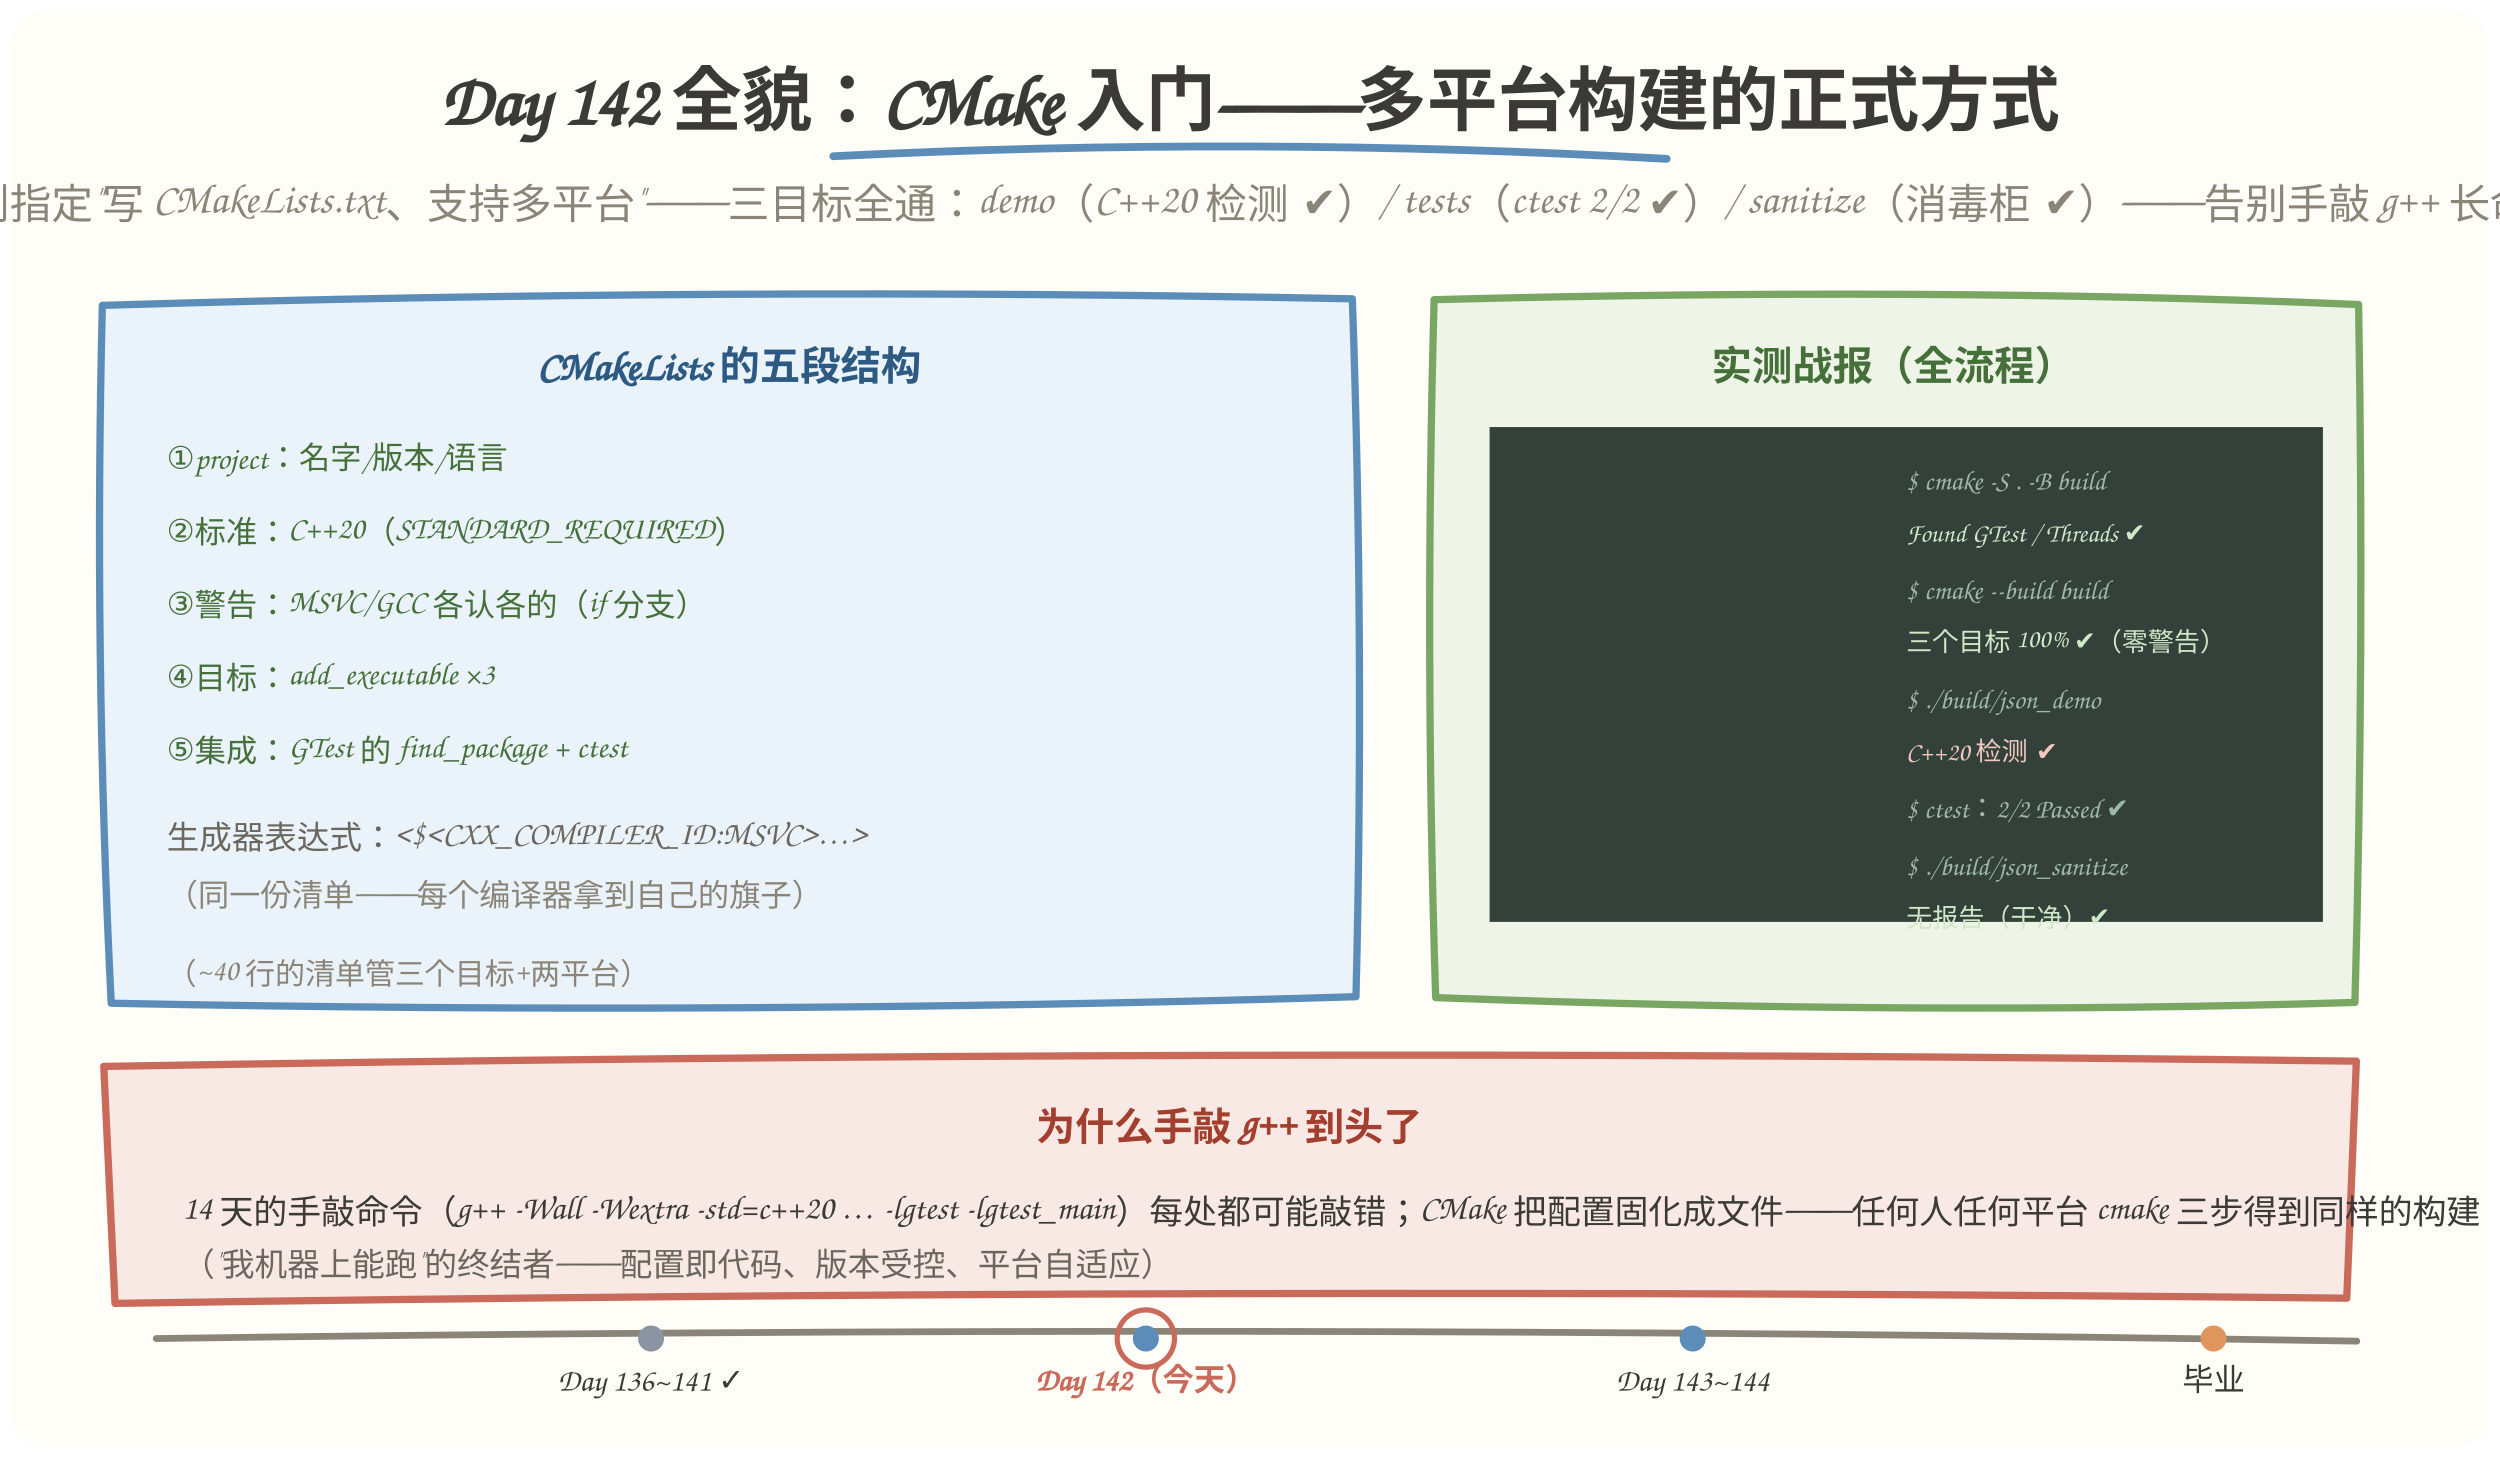
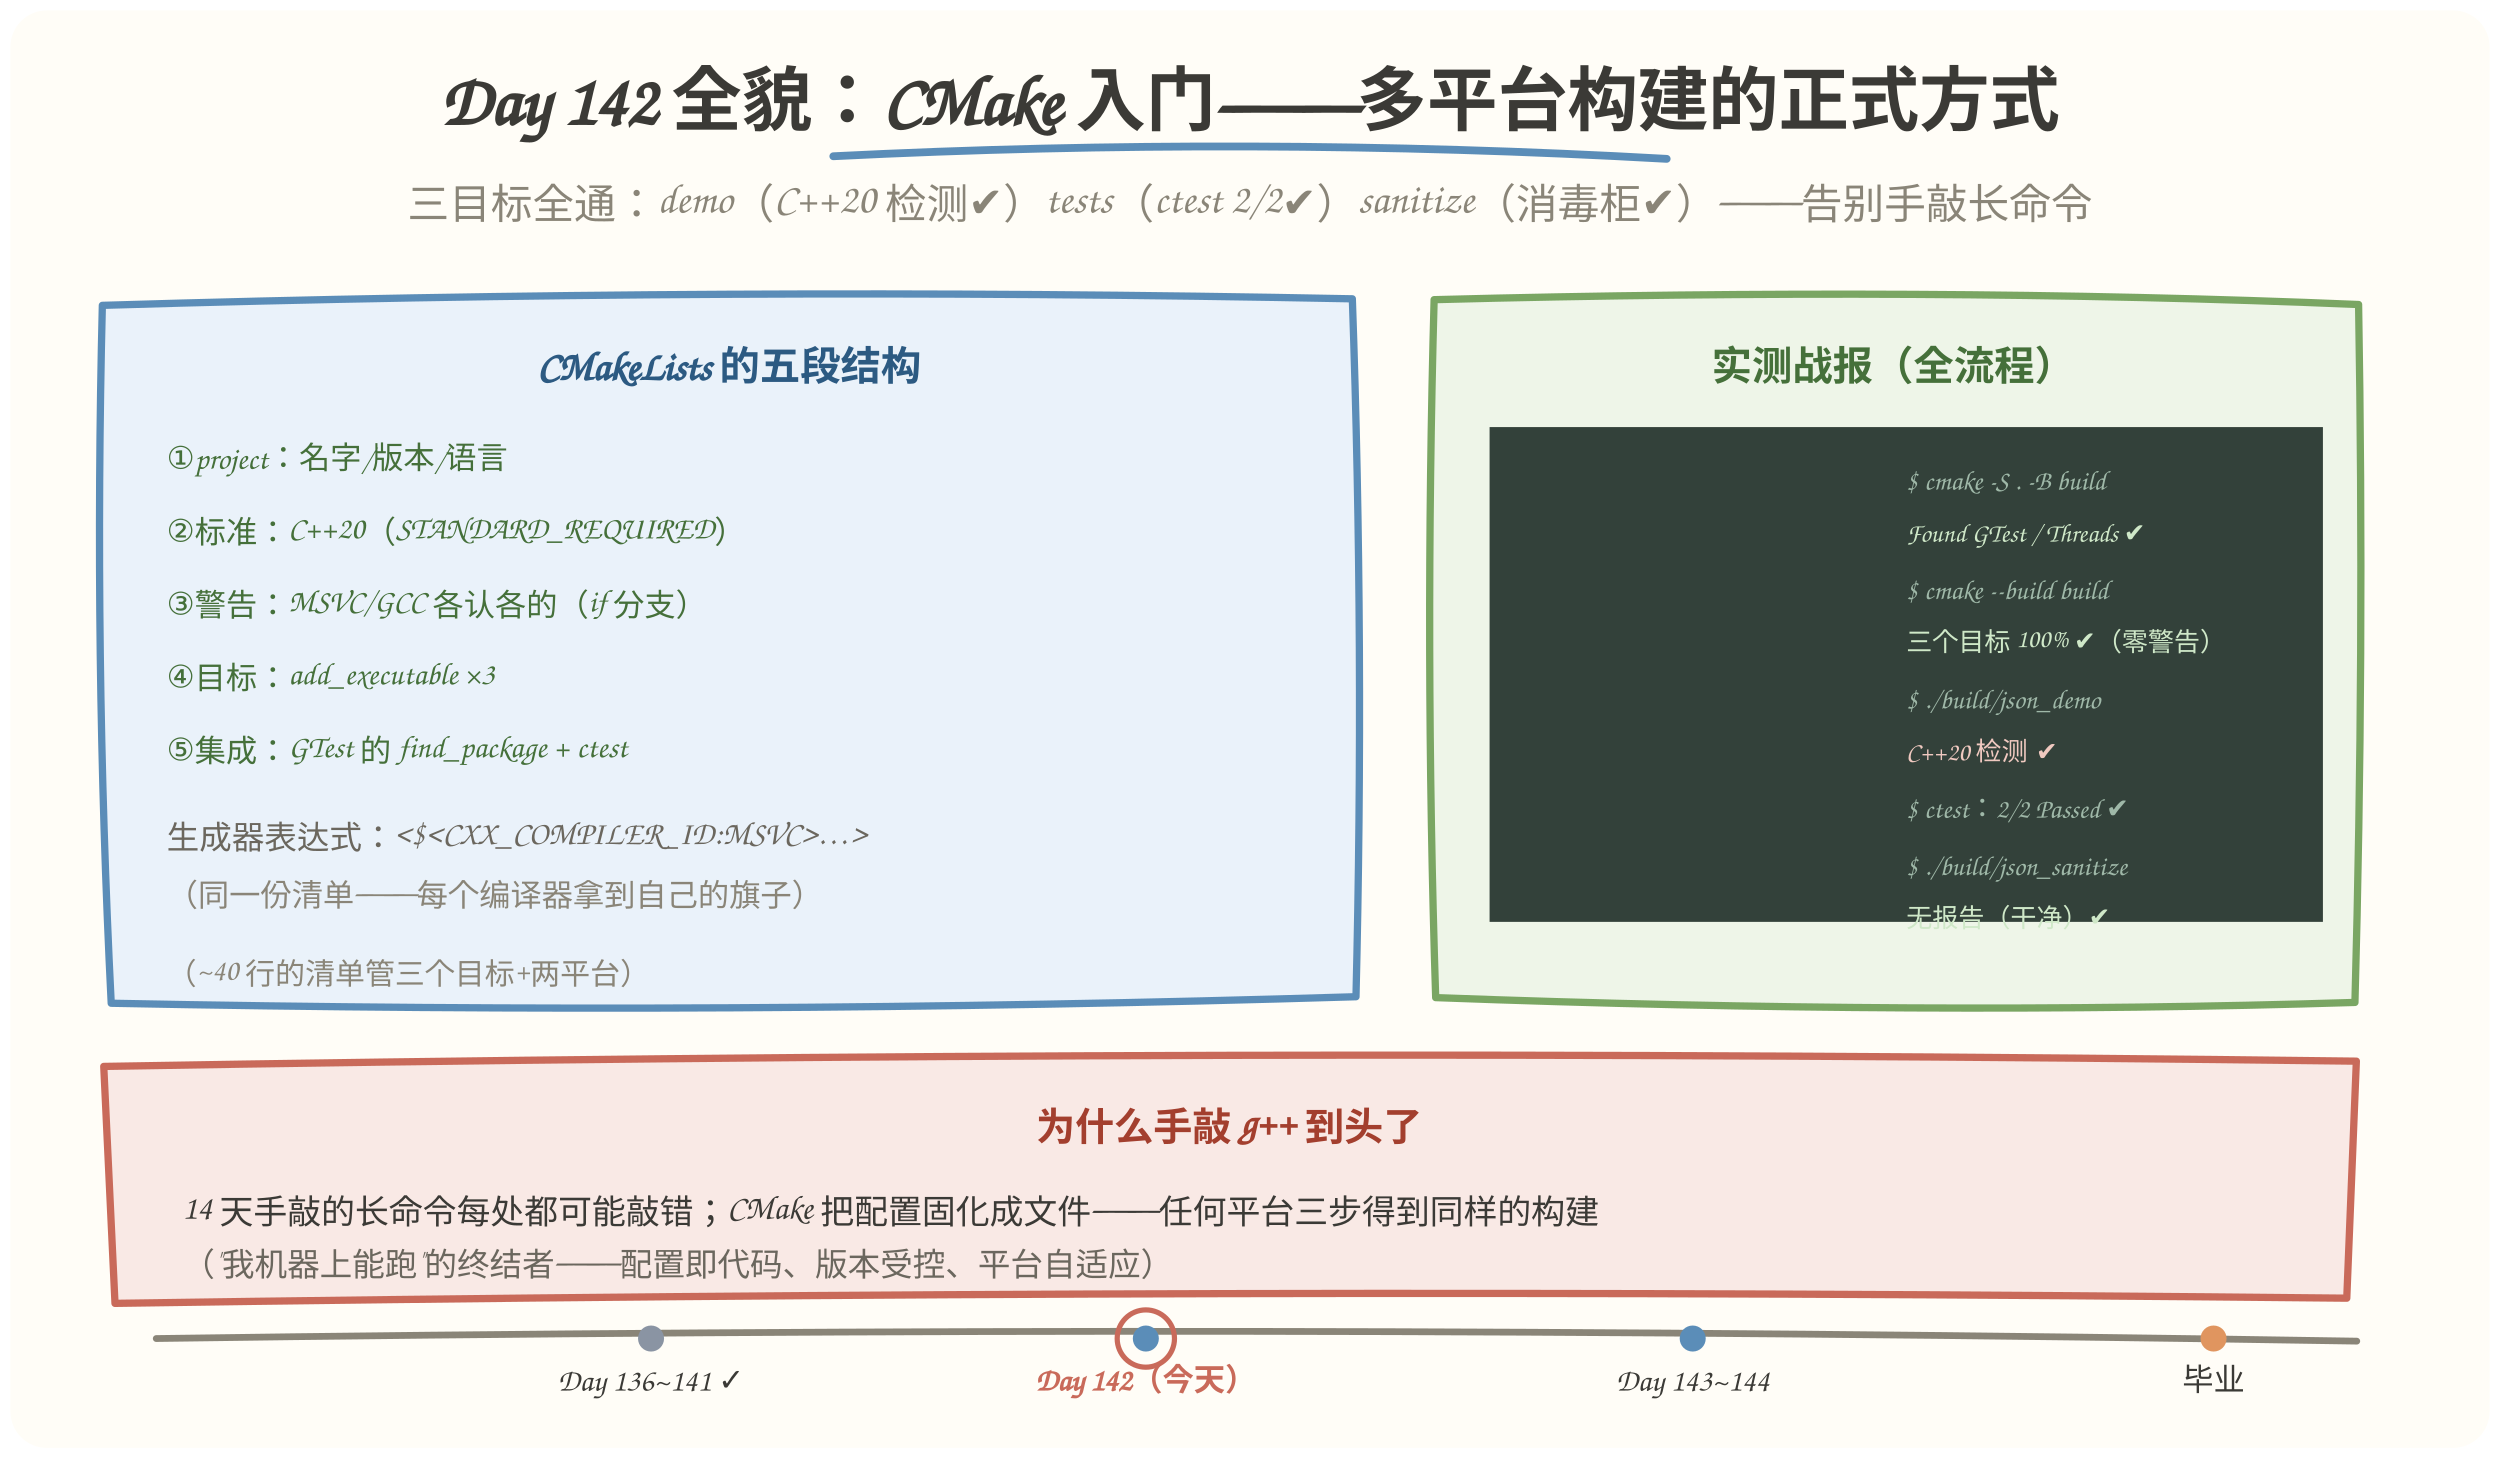
<svg xmlns="http://www.w3.org/2000/svg" viewBox="0 0 960 560" font-family="'Kaiti SC','KaiTi','Comic Sans MS',cursive">
  <rect x="4" y="4" width="952" height="552" rx="14" fill="#fffdf7" />
  <g stroke-linecap="round" stroke-linejoin="round">
    <text x="480" y="48" text-anchor="middle" font-size="27" font-weight="bold" fill="#3b3a36">Day 142 全貌：CMake 入门——多平台构建的正式方式</text>
    <path d="M 320,60 Q 480,52 640,61" fill="none" stroke="#5b8db8" stroke-width="3" />
-     <text x="480" y="84" text-anchor="middle" font-size="16" fill="#8a8578">计划指定"写 CMakeLists.txt、支持多平台"——三目标全通：demo（C++20 检测 ✔）/ tests（ctest 2/2 ✔）/ sanitize（消毒柜 ✔）——告别手敲 g++ 长命令</text>
+     <text x="480" y="84" text-anchor="middle" font-size="16" fill="#8a8578">三目标全通：demo（C++20 检测✔）tests（ctest 2/2✔）sanitize（消毒柜✔）——告别手敲长命令</text>
    <path d="M 40,116 Q 280,110 520,116 Q 524,250 520,384 Q 280,390 42,384 Q 36,250 40,116 Z" fill="#eaf2fa" stroke="#5b8db8" stroke-width="2.8" transform="rotate(-0.3 280 250)" />
    <text x="280" y="146" text-anchor="middle" font-size="15.5" font-weight="bold" fill="#2c5a82">CMakeLists 的五段结构</text>
    <text x="64" y="180" font-size="12" fill="#45703a">①project：名字/版本/语言</text>
    <text x="64" y="208" font-size="12" fill="#45703a">②标准：C++20（STANDARD_REQUIRED）</text>
    <text x="64" y="236" font-size="12" fill="#45703a">③警告：MSVC/GCC 各认各的（if 分支）</text>
    <text x="64" y="264" font-size="12" fill="#45703a">④目标：add_executable ×3</text>
    <text x="64" y="292" font-size="12" fill="#45703a">⑤集成：GTest 的 find_package + ctest</text>
    <text x="64" y="326" font-size="12.5" fill="#6b675e">生成器表达式：&lt;$&lt;CXX_COMPILER_ID:MSVC&gt;…&gt;</text>
    <text x="64" y="348" font-size="12" fill="#8a8578">（同一份清单——每个编译器拿到自己的旗子）</text>
    <text x="64" y="378" font-size="11.5" fill="#8a8578">（~40 行的清单管三个目标+两平台）</text>
    <path d="M 550,116 Q 740,110 905,116 Q 908,250 905,384 Q 740,390 552,384 Q 547,250 550,116 Z" fill="#eef5e8" stroke="#7aa663" stroke-width="2.8" transform="rotate(0.3 727 250)" />
    <text x="727" y="146" text-anchor="middle" font-size="15.5" font-weight="bold" fill="#45703a">实测战报（全流程）</text>
    <rect x="572" y="164" width="320" height="190" fill="#33413a" />
    <text x="732" y="188" font-size="10.5" fill="#9fb8a8">$ cmake -S . -B build</text>
    <text x="732" y="208" font-size="10" fill="#cfe8c8">　Found GTest / Threads ✔</text>
    <text x="732" y="230" font-size="10.5" fill="#9fb8a8">$ cmake --build build</text>
    <text x="732" y="250" font-size="10" fill="#cfe8c8">　三个目标 100% ✔（零警告）</text>
    <text x="732" y="272" font-size="10.5" fill="#9fb8a8">$ ./build/json_demo</text>
    <text x="732" y="292" font-size="10" fill="#f0c9c0">　C++20 检测 ✔</text>
    <text x="732" y="314" font-size="10.5" fill="#9fb8a8">$ ctest：2/2 Passed ✔</text>
    <text x="732" y="336" font-size="10.5" fill="#9fb8a8">$ ./build/json_sanitize</text>
    <text x="732" y="356" font-size="10" fill="#cfe8c8">　无报告（干净）✔</text>
    <path d="M 40,408 Q 470,402 905,409 L 901,500 Q 470,494 44,499 Z" fill="#f9e9e5" stroke="#c96a5a" stroke-width="2.8" transform="rotate(-0.2 472 454)" />
    <text x="472" y="438" text-anchor="middle" font-size="15" font-weight="bold" fill="#a33f2e">为什么手敲 g++ 到头了</text>
-     <text x="70" y="468" font-size="13" fill="#3b3a36">14 天的手敲命令（g++ -Wall -Wextra -std=c++20 … -lgtest -lgtest_main）每处都可能敲错；CMake 把配置固化成文件——任何人任何平台 cmake 三步得到同样的构建</text>
+     <text x="70" y="468" font-size="13" fill="#3b3a36">14 天手敲的长命令每处都可能敲错；CMake 把配置固化成文件——任何平台三步得到同样的构建</text>
    <text x="70" y="490" font-size="12.5" fill="#6b675e">（"我机器上能跑"的终结者——配置即代码、版本受控、平台自适应）</text>
    <path d="M 60,514 Q 480,508 905 515" fill="none" stroke="#8a8578" stroke-width="2.6" />
    <circle cx="250" cy="514" r="5" fill="#8a94a3" />
    <text x="250" y="534" text-anchor="middle" font-size="12" fill="#3b3a36">Day 136~141 ✓</text>
    <circle cx="440" cy="514" r="11" fill="none" stroke="#c96a5a" stroke-width="2" />
    <circle cx="440" cy="514" r="5" fill="#5b8db8" />
    <text x="440" y="534" text-anchor="middle" font-size="12" font-weight="bold" fill="#c96a5a">Day 142（今天）</text>
    <circle cx="650" cy="514" r="5" fill="#5b8db8" />
    <text x="650" y="534" text-anchor="middle" font-size="12" fill="#3b3a36">Day 143~144</text>
    <circle cx="850" cy="514" r="5" fill="#e0955f" />
    <text x="850" y="534" text-anchor="middle" font-size="12" fill="#3b3a36">毕业</text>
  </g>
</svg>
